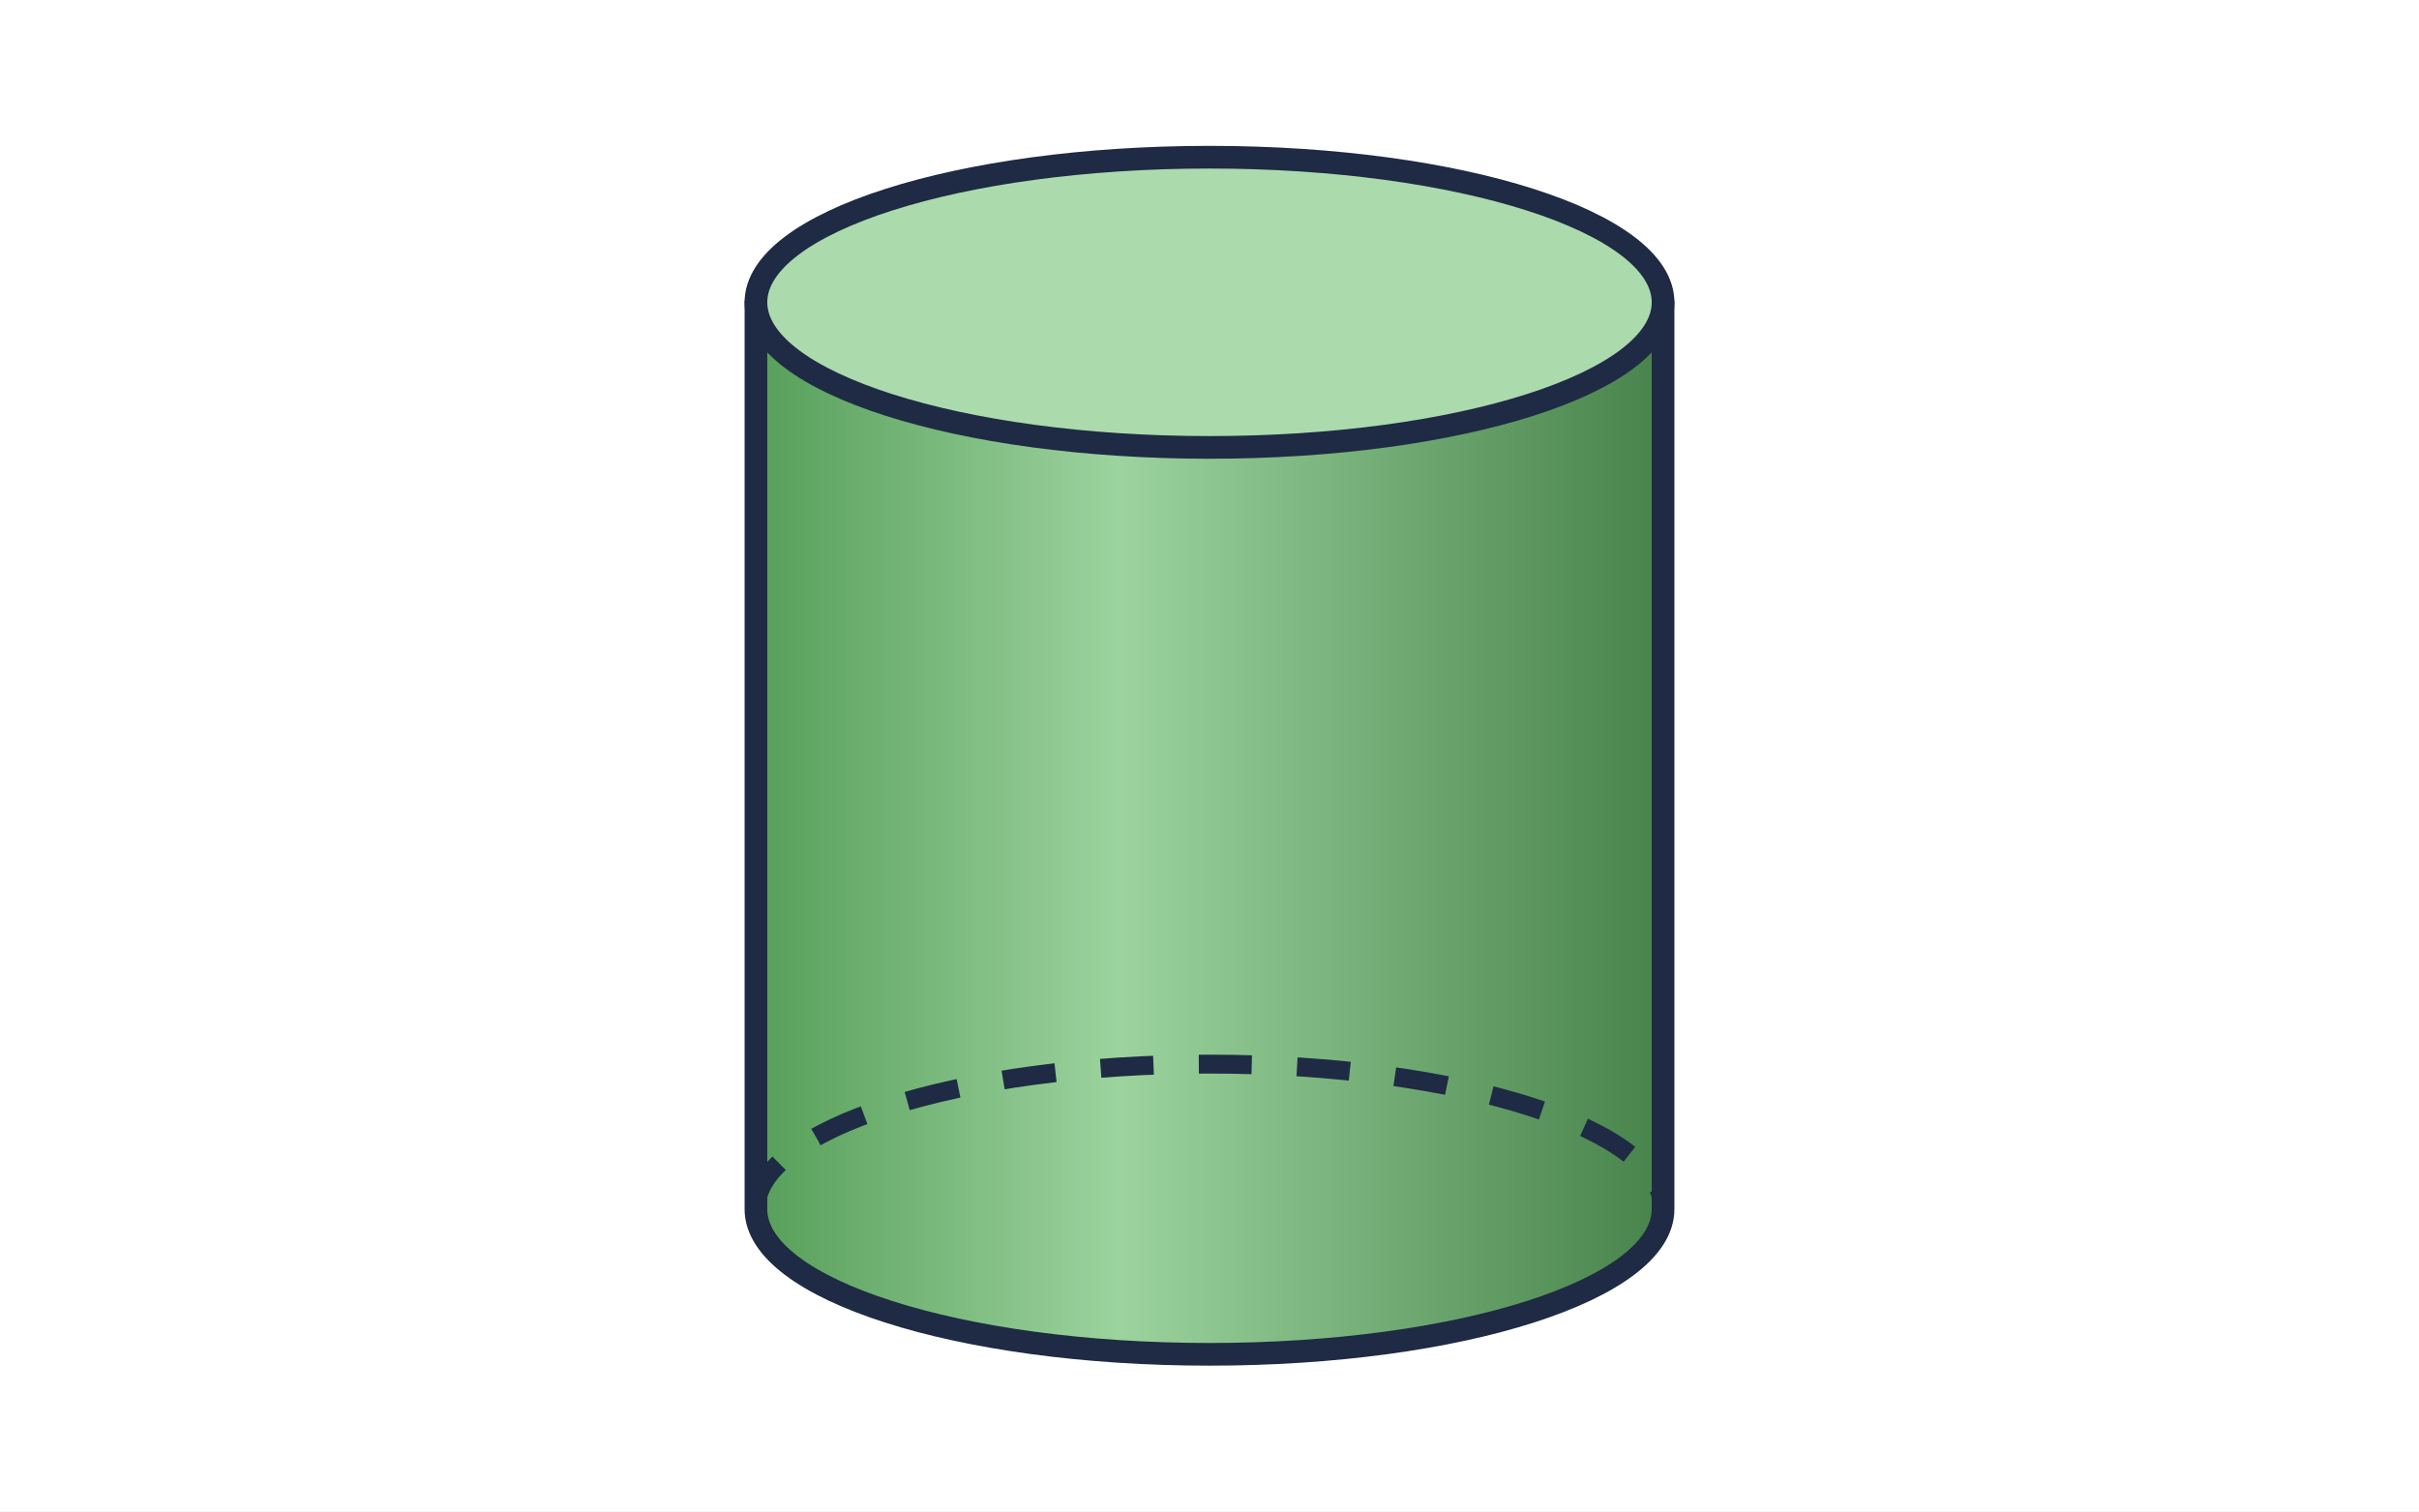
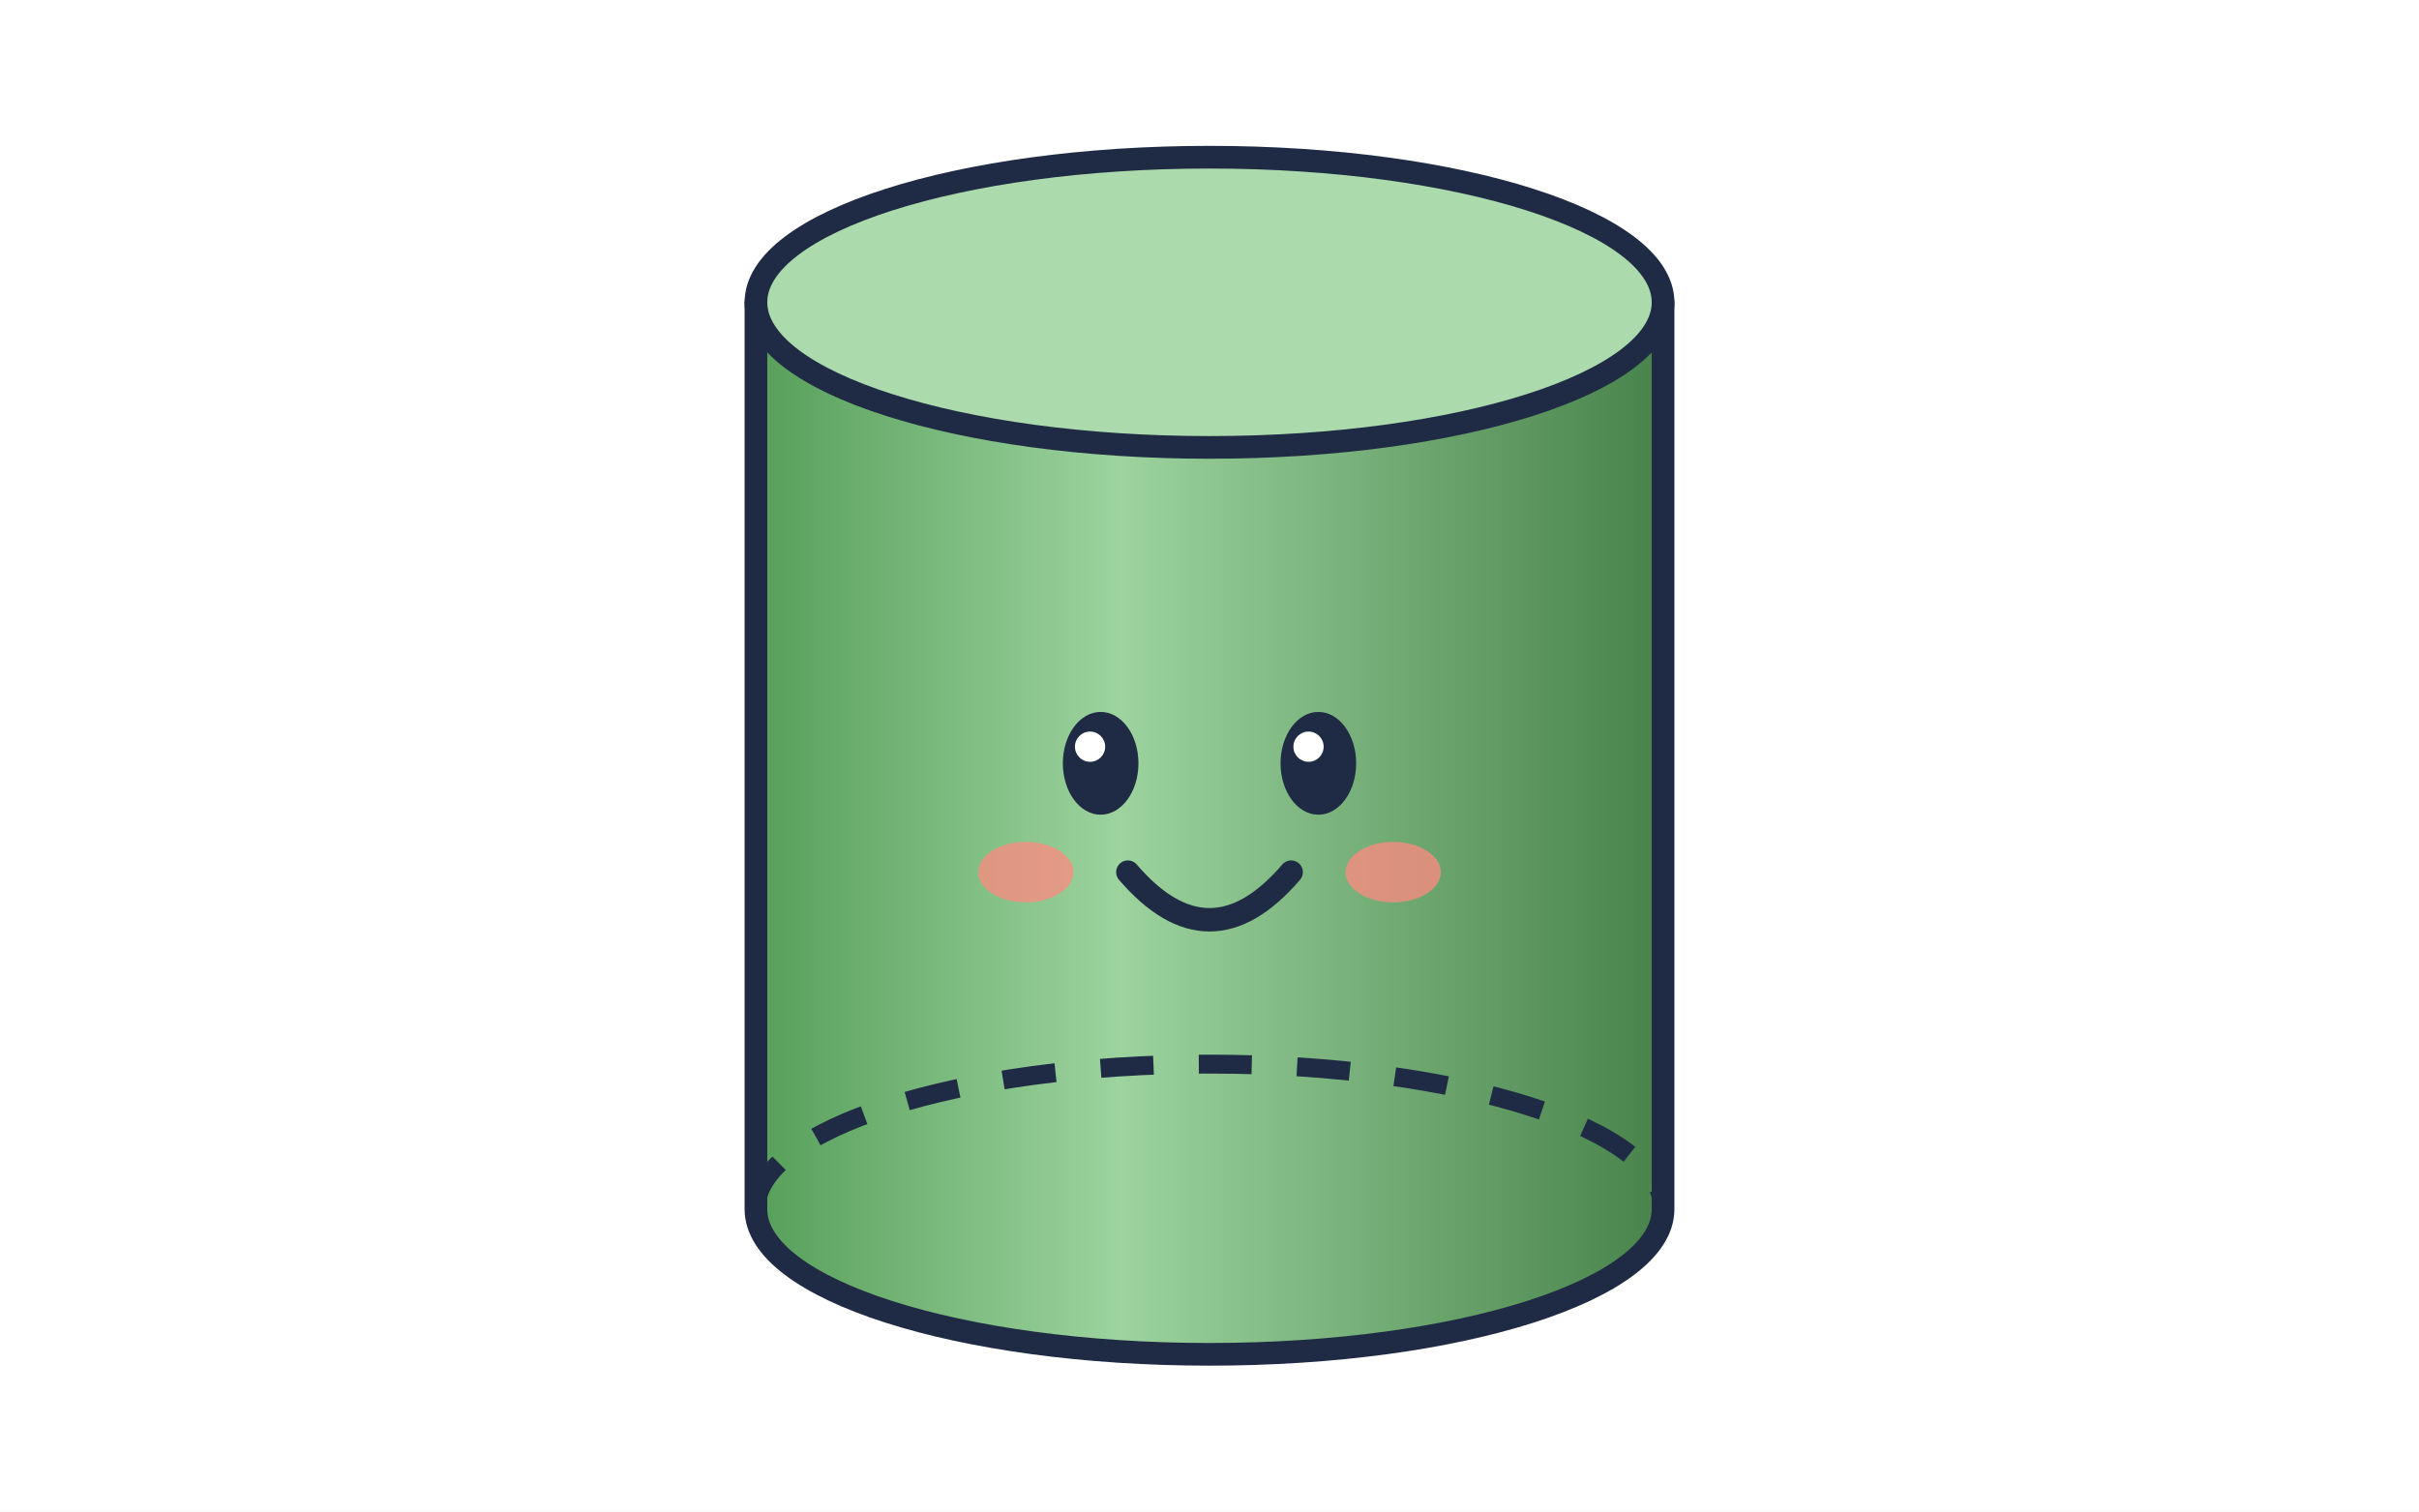
<svg xmlns="http://www.w3.org/2000/svg" viewBox="0 0 320 200" width="320" height="200">
  <defs>
    <linearGradient id="g" x1="0" x2="1" y1="0" y2="0">
      <stop offset="0" stop-color="#579f5a" />
      <stop offset=".4" stop-color="#9cd39e" />
      <stop offset="1" stop-color="#47834a" />
    </linearGradient>
  </defs>
  <rect width="320" height="200" fill="#ffffff" />
  <path d="M100.0,40.0 L100.0,160.0 A60.0,19.2 0 0 0 220.0,160.0 L220.0,40.0 Z" fill="url(#g)" stroke="#1f2a44" stroke-width="3" stroke-linejoin="round" />
  <ellipse cx="160" cy="40.0" rx="60.0" ry="19.2" fill="#abdaad" stroke="#1f2a44" stroke-width="3" stroke-linejoin="round" />
  <path d="M100.0,160.0 A60.0,19.2 0 0 1 220.0,160.0" stroke="#1f2a44" stroke-width="2.5" stroke-dasharray="7 6" fill="none" />
+   <g class="face">
+     <ellipse cx="145.6" cy="101.0" rx="5.0" ry="6.8" fill="#1f2a44" />
+     <circle cx="144.2" cy="98.8" r="2.0" fill="#fff" />
+     <ellipse cx="174.4" cy="101.0" rx="5.0" ry="6.8" fill="#1f2a44" />
+     <circle cx="173.1" cy="98.8" r="2.0" fill="#fff" />
+     <ellipse cx="135.7" cy="115.4" rx="6.3" ry="4.0" fill="#ff8a80" opacity=".75" />
+     <ellipse cx="184.3" cy="115.4" rx="6.3" ry="4.0" fill="#ff8a80" opacity=".75" />
+     <path d="M149.2,115.4 Q160.0,128.0 170.8,115.4" fill="none" stroke="#1f2a44" stroke-width="3.1" stroke-linecap="round" />
+   </g>
</svg>
